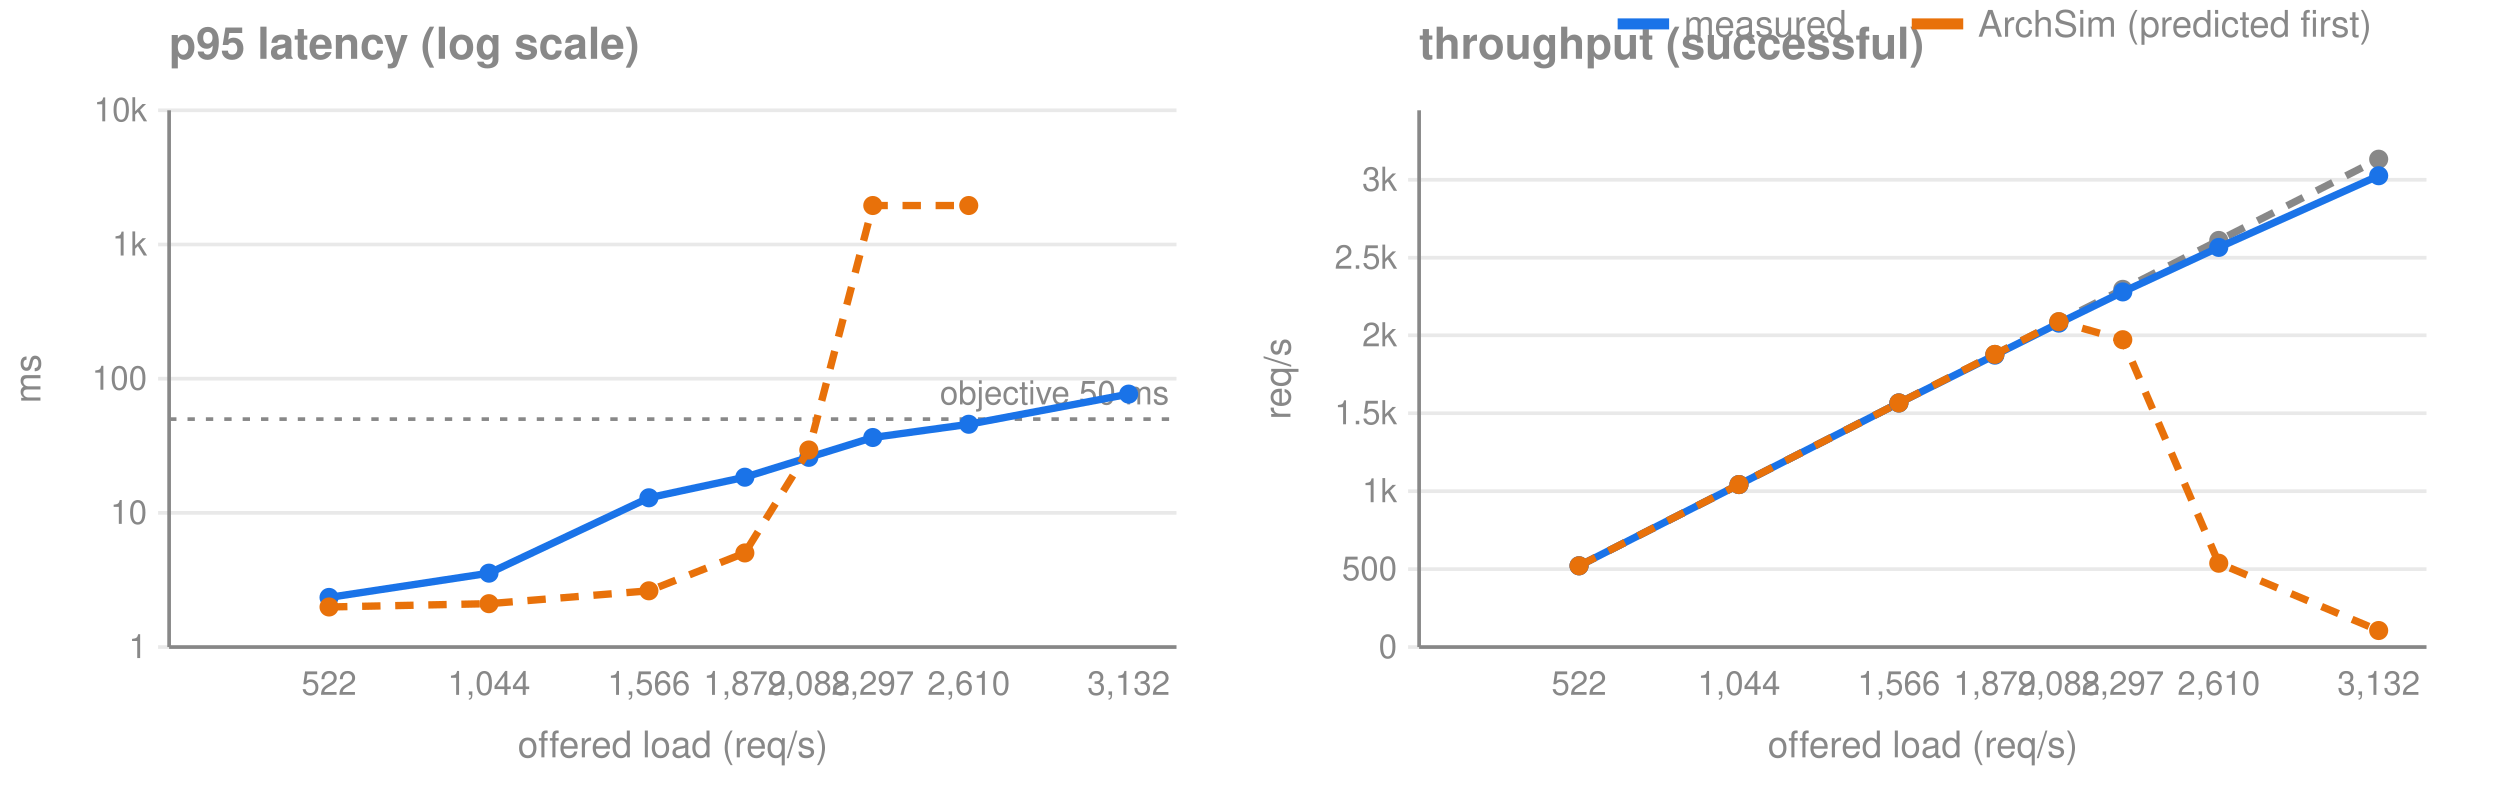
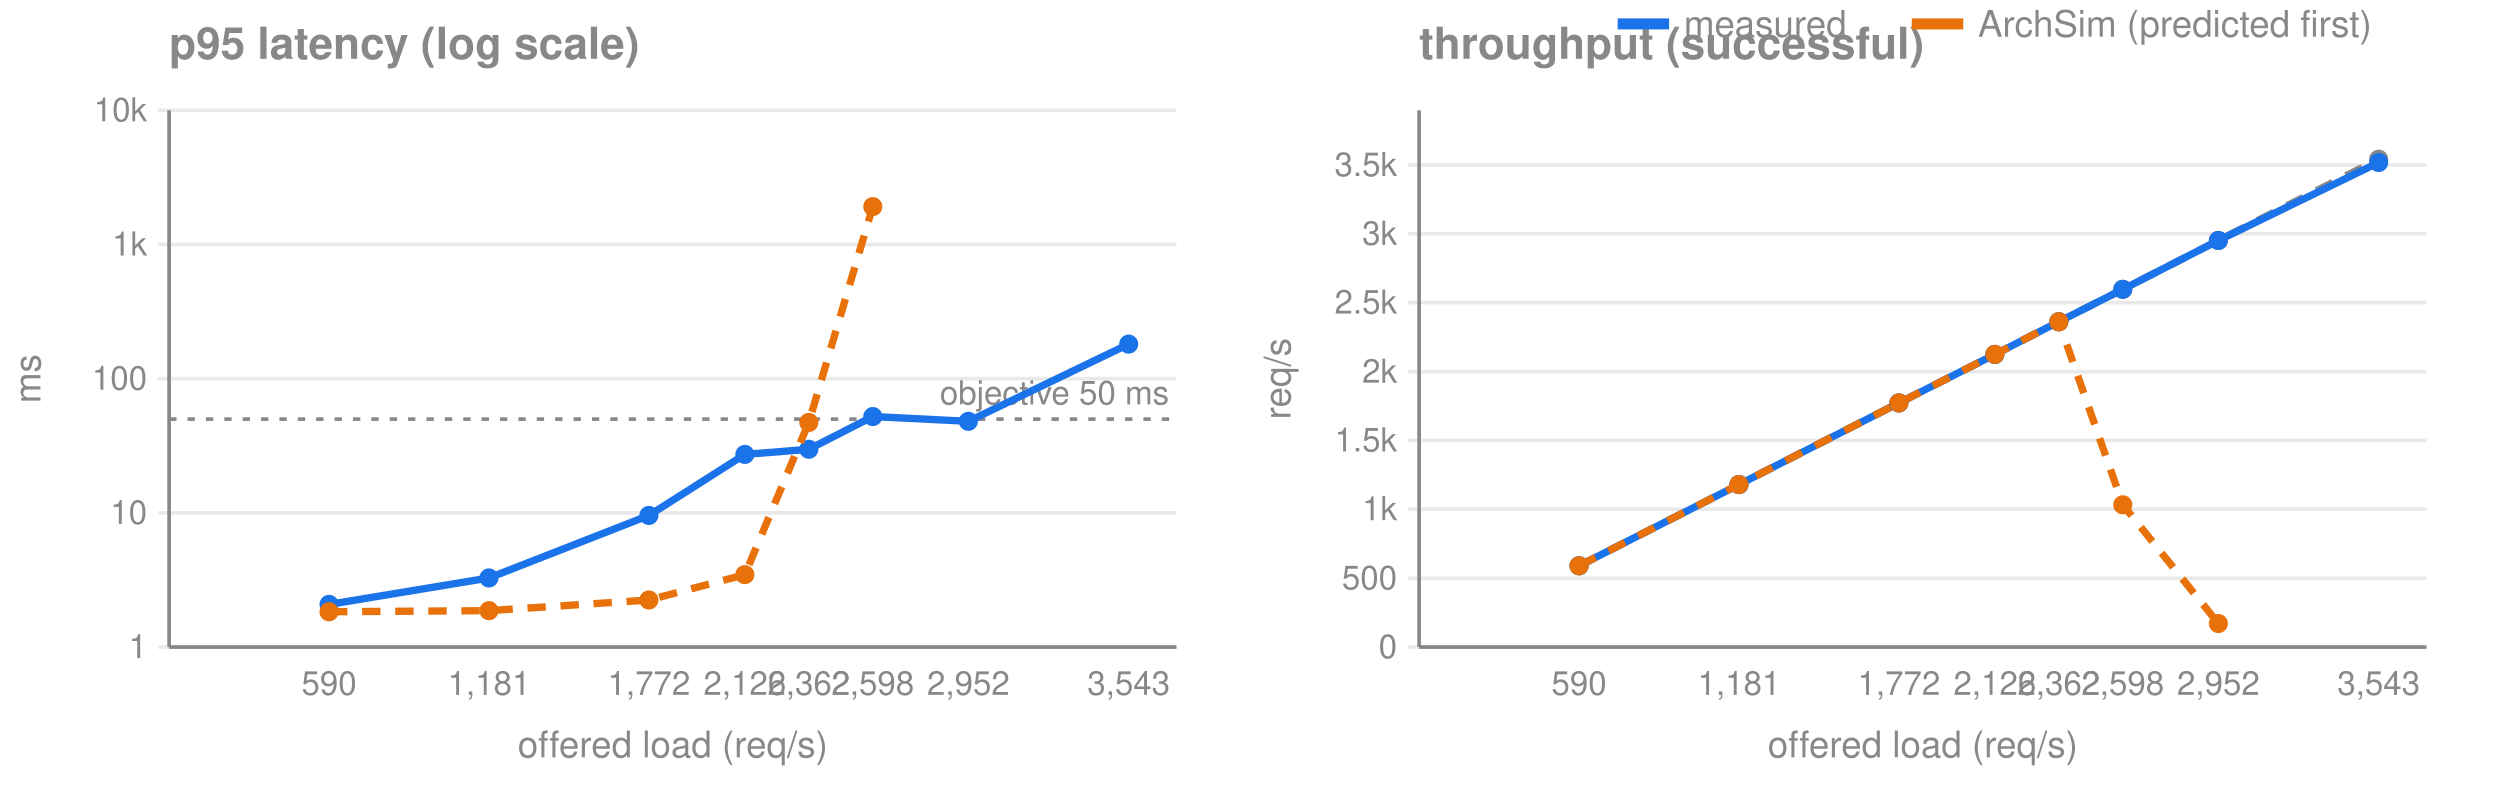
<svg xmlns="http://www.w3.org/2000/svg" viewBox="0 0 680 214" width="680" height="214" font-family="-apple-system, Segoe UI, Helvetica, Arial, sans-serif">
  <text x="46.0" y="16" font-size="12" font-weight="600" fill="#888888">p95 latency (log scale)</text>
  <line x1="46.0" y1="176.0" x2="320.0" y2="176.0" stroke="#888888" stroke-width="1" />
  <line x1="46.0" y1="30.0" x2="46.0" y2="176.0" stroke="#888888" stroke-width="1" />
  <line x1="43.0" y1="176.0" x2="320.0" y2="176.0" stroke="#888888" stroke-opacity="0.18" />
  <text x="40.0" y="179.0" font-size="9" text-anchor="end" fill="#888888">1</text>
  <line x1="43.0" y1="139.5" x2="320.0" y2="139.5" stroke="#888888" stroke-opacity="0.18" />
  <text x="40.0" y="142.5" font-size="9" text-anchor="end" fill="#888888">10</text>
  <line x1="43.0" y1="103.0" x2="320.0" y2="103.0" stroke="#888888" stroke-opacity="0.18" />
  <text x="40.0" y="106.0" font-size="9" text-anchor="end" fill="#888888">100</text>
  <line x1="43.0" y1="66.5" x2="320.0" y2="66.5" stroke="#888888" stroke-opacity="0.18" />
  <text x="40.0" y="69.5" font-size="9" text-anchor="end" fill="#888888">1k</text>
  <line x1="43.0" y1="30.0" x2="320.0" y2="30.0" stroke="#888888" stroke-opacity="0.18" />
  <text x="40.0" y="33.0" font-size="9" text-anchor="end" fill="#888888">10k</text>
-   <text x="89.5" y="189.0" font-size="9" text-anchor="middle" fill="#888888">522</text>
-   <text x="133.0" y="189.0" font-size="9" text-anchor="middle" fill="#888888">1,044</text>
-   <text x="176.5" y="189.0" font-size="9" text-anchor="middle" fill="#888888">1,566</text>
-   <text x="202.6" y="189.0" font-size="9" text-anchor="middle" fill="#888888">1,879</text>
-   <text x="220.0" y="189.0" font-size="9" text-anchor="middle" fill="#888888">2,088</text>
-   <text x="237.4" y="189.0" font-size="9" text-anchor="middle" fill="#888888">2,297</text>
-   <text x="263.5" y="189.0" font-size="9" text-anchor="middle" fill="#888888">2,610</text>
-   <text x="307.0" y="189.0" font-size="9" text-anchor="middle" fill="#888888">3,132</text>
+   <text x="89.5" y="189.0" font-size="9" text-anchor="middle" fill="#888888">590</text>
+   <text x="133.0" y="189.0" font-size="9" text-anchor="middle" fill="#888888">1,181</text>
+   <text x="176.5" y="189.0" font-size="9" text-anchor="middle" fill="#888888">1,772</text>
+   <text x="202.6" y="189.0" font-size="9" text-anchor="middle" fill="#888888">2,126</text>
+   <text x="220.0" y="189.0" font-size="9" text-anchor="middle" fill="#888888">2,362</text>
+   <text x="237.4" y="189.0" font-size="9" text-anchor="middle" fill="#888888">2,598</text>
+   <text x="263.4" y="189.0" font-size="9" text-anchor="middle" fill="#888888">2,952</text>
+   <text x="307.0" y="189.0" font-size="9" text-anchor="middle" fill="#888888">3,543</text>
  <text x="183.0" y="206.0" font-size="10" text-anchor="middle" fill="#888888">offered load (req/s)</text>
  <text x="11" y="103.0" font-size="10" text-anchor="middle" fill="#888888" transform="rotate(-90 11 103.0)">ms</text>
  <line x1="46.0" y1="114.0" x2="320.0" y2="114.0" stroke="#888888" stroke-dasharray="2 3" />
  <text x="318.0" y="110.0" font-size="9" text-anchor="end" fill="#888888">objective 50 ms</text>
-   <polyline points="89.5,162.5 133.0,155.9 176.5,135.4 202.6,129.8 220.0,124.4 237.4,119.0 263.5,115.4 307.0,107.2" fill="none" stroke="#1a73e8" stroke-width="2" />
-   <circle cx="89.5" cy="162.5" r="2.6" fill="#1a73e8" />
-   <circle cx="133.0" cy="155.9" r="2.6" fill="#1a73e8" />
-   <circle cx="176.5" cy="135.4" r="2.6" fill="#1a73e8" />
-   <circle cx="202.6" cy="129.8" r="2.6" fill="#1a73e8" />
-   <circle cx="220.0" cy="124.4" r="2.6" fill="#1a73e8" />
-   <circle cx="237.4" cy="119.0" r="2.6" fill="#1a73e8" />
-   <circle cx="263.5" cy="115.4" r="2.6" fill="#1a73e8" />
-   <circle cx="307.0" cy="107.2" r="2.6" fill="#1a73e8" />
-   <polyline points="89.5,165.1 133.0,164.2 176.5,160.7 202.6,150.4 220.0,122.4 237.4,55.9 263.5,55.9" fill="none" stroke="#e8710a" stroke-width="2" stroke-dasharray="5 4" />
-   <circle cx="89.5" cy="165.1" r="2.6" fill="#e8710a" />
-   <circle cx="133.0" cy="164.2" r="2.6" fill="#e8710a" />
-   <circle cx="176.5" cy="160.7" r="2.6" fill="#e8710a" />
-   <circle cx="202.6" cy="150.4" r="2.6" fill="#e8710a" />
-   <circle cx="220.0" cy="122.4" r="2.6" fill="#e8710a" />
-   <circle cx="237.4" cy="55.9" r="2.6" fill="#e8710a" />
-   <circle cx="263.5" cy="55.9" r="2.6" fill="#e8710a" />
+   <polyline points="89.5,164.4 133.0,157.2 176.5,140.2 202.6,123.6 220.0,122.2 237.4,113.3 263.4,114.6 307.0,93.6" fill="none" stroke="#1a73e8" stroke-width="2" />
+   <circle cx="89.5" cy="164.4" r="2.6" fill="#1a73e8" />
+   <circle cx="133.0" cy="157.2" r="2.6" fill="#1a73e8" />
+   <circle cx="176.5" cy="140.2" r="2.6" fill="#1a73e8" />
+   <circle cx="202.6" cy="123.6" r="2.6" fill="#1a73e8" />
+   <circle cx="220.0" cy="122.2" r="2.6" fill="#1a73e8" />
+   <circle cx="237.4" cy="113.3" r="2.6" fill="#1a73e8" />
+   <circle cx="263.4" cy="114.6" r="2.6" fill="#1a73e8" />
+   <circle cx="307.0" cy="93.6" r="2.6" fill="#1a73e8" />
+   <polyline points="89.5,166.4 133.0,166.1 176.5,163.2 202.6,156.3 220.0,114.9 237.4,56.2" fill="none" stroke="#e8710a" stroke-width="2" stroke-dasharray="5 4" />
+   <circle cx="89.5" cy="166.4" r="2.6" fill="#e8710a" />
+   <circle cx="133.0" cy="166.1" r="2.6" fill="#e8710a" />
+   <circle cx="176.5" cy="163.2" r="2.6" fill="#e8710a" />
+   <circle cx="202.6" cy="156.3" r="2.6" fill="#e8710a" />
+   <circle cx="220.0" cy="114.9" r="2.6" fill="#e8710a" />
+   <circle cx="237.4" cy="56.2" r="2.6" fill="#e8710a" />
  <text x="386.0" y="16" font-size="12" font-weight="600" fill="#888888">throughput (successful)</text>
  <line x1="386.0" y1="176.0" x2="660.0" y2="176.0" stroke="#888888" stroke-width="1" />
  <line x1="386.0" y1="30.0" x2="386.0" y2="176.0" stroke="#888888" stroke-width="1" />
  <line x1="383.0" y1="176.0" x2="660.0" y2="176.0" stroke="#888888" stroke-opacity="0.18" />
  <text x="380.0" y="179.0" font-size="9" text-anchor="end" fill="#888888">0</text>
-   <line x1="383.0" y1="154.8" x2="660.0" y2="154.8" stroke="#888888" stroke-opacity="0.18" />
-   <text x="380.0" y="157.8" font-size="9" text-anchor="end" fill="#888888">500</text>
-   <line x1="383.0" y1="133.6" x2="660.0" y2="133.6" stroke="#888888" stroke-opacity="0.18" />
-   <text x="380.0" y="136.6" font-size="9" text-anchor="end" fill="#888888">1k</text>
-   <line x1="383.0" y1="112.4" x2="660.0" y2="112.4" stroke="#888888" stroke-opacity="0.18" />
-   <text x="380.0" y="115.4" font-size="9" text-anchor="end" fill="#888888">1.5k</text>
-   <line x1="383.0" y1="91.2" x2="660.0" y2="91.2" stroke="#888888" stroke-opacity="0.18" />
-   <text x="380.0" y="94.2" font-size="9" text-anchor="end" fill="#888888">2k</text>
-   <line x1="383.0" y1="70.1" x2="660.0" y2="70.1" stroke="#888888" stroke-opacity="0.18" />
-   <text x="380.0" y="73.1" font-size="9" text-anchor="end" fill="#888888">2.5k</text>
-   <line x1="383.0" y1="48.9" x2="660.0" y2="48.9" stroke="#888888" stroke-opacity="0.18" />
-   <text x="380.0" y="51.9" font-size="9" text-anchor="end" fill="#888888">3k</text>
-   <text x="429.5" y="189.0" font-size="9" text-anchor="middle" fill="#888888">522</text>
-   <text x="473.0" y="189.0" font-size="9" text-anchor="middle" fill="#888888">1,044</text>
-   <text x="516.5" y="189.0" font-size="9" text-anchor="middle" fill="#888888">1,566</text>
-   <text x="542.6" y="189.0" font-size="9" text-anchor="middle" fill="#888888">1,879</text>
-   <text x="560.0" y="189.0" font-size="9" text-anchor="middle" fill="#888888">2,088</text>
-   <text x="577.4" y="189.0" font-size="9" text-anchor="middle" fill="#888888">2,297</text>
-   <text x="603.5" y="189.0" font-size="9" text-anchor="middle" fill="#888888">2,610</text>
-   <text x="647.0" y="189.0" font-size="9" text-anchor="middle" fill="#888888">3,132</text>
+   <line x1="383.0" y1="157.3" x2="660.0" y2="157.3" stroke="#888888" stroke-opacity="0.18" />
+   <text x="380.0" y="160.3" font-size="9" text-anchor="end" fill="#888888">500</text>
+   <line x1="383.0" y1="138.5" x2="660.0" y2="138.5" stroke="#888888" stroke-opacity="0.18" />
+   <text x="380.0" y="141.5" font-size="9" text-anchor="end" fill="#888888">1k</text>
+   <line x1="383.0" y1="119.8" x2="660.0" y2="119.8" stroke="#888888" stroke-opacity="0.18" />
+   <text x="380.0" y="122.8" font-size="9" text-anchor="end" fill="#888888">1.5k</text>
+   <line x1="383.0" y1="101.1" x2="660.0" y2="101.1" stroke="#888888" stroke-opacity="0.18" />
+   <text x="380.0" y="104.1" font-size="9" text-anchor="end" fill="#888888">2k</text>
+   <line x1="383.0" y1="82.3" x2="660.0" y2="82.3" stroke="#888888" stroke-opacity="0.18" />
+   <text x="380.0" y="85.3" font-size="9" text-anchor="end" fill="#888888">2.5k</text>
+   <line x1="383.0" y1="63.6" x2="660.0" y2="63.6" stroke="#888888" stroke-opacity="0.18" />
+   <text x="380.0" y="66.6" font-size="9" text-anchor="end" fill="#888888">3k</text>
+   <line x1="383.0" y1="44.9" x2="660.0" y2="44.9" stroke="#888888" stroke-opacity="0.18" />
+   <text x="380.0" y="47.9" font-size="9" text-anchor="end" fill="#888888">3.5k</text>
+   <text x="429.5" y="189.0" font-size="9" text-anchor="middle" fill="#888888">590</text>
+   <text x="473.0" y="189.0" font-size="9" text-anchor="middle" fill="#888888">1,181</text>
+   <text x="516.5" y="189.0" font-size="9" text-anchor="middle" fill="#888888">1,772</text>
+   <text x="542.6" y="189.0" font-size="9" text-anchor="middle" fill="#888888">2,126</text>
+   <text x="560.0" y="189.0" font-size="9" text-anchor="middle" fill="#888888">2,362</text>
+   <text x="577.4" y="189.0" font-size="9" text-anchor="middle" fill="#888888">2,598</text>
+   <text x="603.4" y="189.0" font-size="9" text-anchor="middle" fill="#888888">2,952</text>
+   <text x="647.0" y="189.0" font-size="9" text-anchor="middle" fill="#888888">3,543</text>
  <text x="523.0" y="206.0" font-size="10" text-anchor="middle" fill="#888888">offered load (req/s)</text>
  <text x="351" y="103.0" font-size="10" text-anchor="middle" fill="#888888" transform="rotate(-90 351 103.0)">req/s</text>
-   <polyline points="429.5,153.9 473.0,131.8 516.5,109.6 542.6,96.4 560.0,87.5 577.4,78.7 603.5,65.4 647.0,43.3" fill="none" stroke="#888888" stroke-width="2" stroke-dasharray="5 4" />
+   <polyline points="429.5,153.9 473.0,131.8 516.5,109.6 542.6,96.4 560.0,87.5 577.4,78.7 603.4,65.4 647.0,43.3" fill="none" stroke="#888888" stroke-width="2" stroke-dasharray="5 4" />
  <circle cx="429.5" cy="153.9" r="2.6" fill="#888888" />
  <circle cx="473.0" cy="131.8" r="2.6" fill="#888888" />
  <circle cx="516.5" cy="109.6" r="2.6" fill="#888888" />
  <circle cx="542.6" cy="96.4" r="2.6" fill="#888888" />
  <circle cx="560.0" cy="87.5" r="2.6" fill="#888888" />
  <circle cx="577.4" cy="78.7" r="2.6" fill="#888888" />
-   <circle cx="603.5" cy="65.4" r="2.6" fill="#888888" />
+   <circle cx="603.4" cy="65.4" r="2.6" fill="#888888" />
  <circle cx="647.0" cy="43.3" r="2.6" fill="#888888" />
-   <polyline points="429.5,153.9 473.0,131.8 516.5,109.6 542.6,96.6 560.0,87.9 577.4,79.4 603.5,67.3 647.0,47.8" fill="none" stroke="#1a73e8" stroke-width="2" />
+   <polyline points="429.5,153.9 473.0,131.8 516.5,109.6 542.6,96.4 560.0,87.5 577.4,78.7 603.4,65.4 647.0,44.2" fill="none" stroke="#1a73e8" stroke-width="2" />
  <circle cx="429.5" cy="153.9" r="2.6" fill="#1a73e8" />
  <circle cx="473.0" cy="131.8" r="2.6" fill="#1a73e8" />
  <circle cx="516.5" cy="109.6" r="2.6" fill="#1a73e8" />
-   <circle cx="542.6" cy="96.6" r="2.6" fill="#1a73e8" />
-   <circle cx="560.0" cy="87.9" r="2.6" fill="#1a73e8" />
-   <circle cx="577.4" cy="79.4" r="2.6" fill="#1a73e8" />
-   <circle cx="603.5" cy="67.3" r="2.6" fill="#1a73e8" />
-   <circle cx="647.0" cy="47.8" r="2.6" fill="#1a73e8" />
-   <polyline points="429.5,153.9 473.0,131.8 516.5,109.6 542.6,96.4 560.0,87.5 577.4,92.4 603.5,153.2 647.0,171.5" fill="none" stroke="#e8710a" stroke-width="2" stroke-dasharray="5 4" />
+   <circle cx="542.6" cy="96.4" r="2.6" fill="#1a73e8" />
+   <circle cx="560.0" cy="87.5" r="2.6" fill="#1a73e8" />
+   <circle cx="577.4" cy="78.7" r="2.6" fill="#1a73e8" />
+   <circle cx="603.4" cy="65.4" r="2.6" fill="#1a73e8" />
+   <circle cx="647.0" cy="44.2" r="2.6" fill="#1a73e8" />
+   <polyline points="429.5,153.9 473.0,131.8 516.5,109.6 542.6,96.4 560.0,87.5 577.4,137.3 603.4,169.6" fill="none" stroke="#e8710a" stroke-width="2" stroke-dasharray="5 4" />
  <circle cx="429.5" cy="153.9" r="2.6" fill="#e8710a" />
  <circle cx="473.0" cy="131.8" r="2.6" fill="#e8710a" />
  <circle cx="516.5" cy="109.6" r="2.6" fill="#e8710a" />
  <circle cx="542.6" cy="96.4" r="2.6" fill="#e8710a" />
  <circle cx="560.0" cy="87.5" r="2.6" fill="#e8710a" />
-   <circle cx="577.4" cy="92.4" r="2.6" fill="#e8710a" />
-   <circle cx="603.5" cy="153.2" r="2.6" fill="#e8710a" />
-   <circle cx="647.0" cy="171.5" r="2.6" fill="#e8710a" />
+   <circle cx="577.4" cy="137.3" r="2.6" fill="#e8710a" />
+   <circle cx="603.4" cy="169.6" r="2.6" fill="#e8710a" />
  <rect x="440" y="5" width="14" height="3" fill="#1a73e8" />
  <text x="458" y="10" font-size="10" fill="#888888">measured</text>
  <rect x="520" y="5" width="14" height="3" fill="#e8710a" />
  <text x="538" y="10" font-size="10" fill="#888888">ArchSim (predicted first)</text>
</svg>
